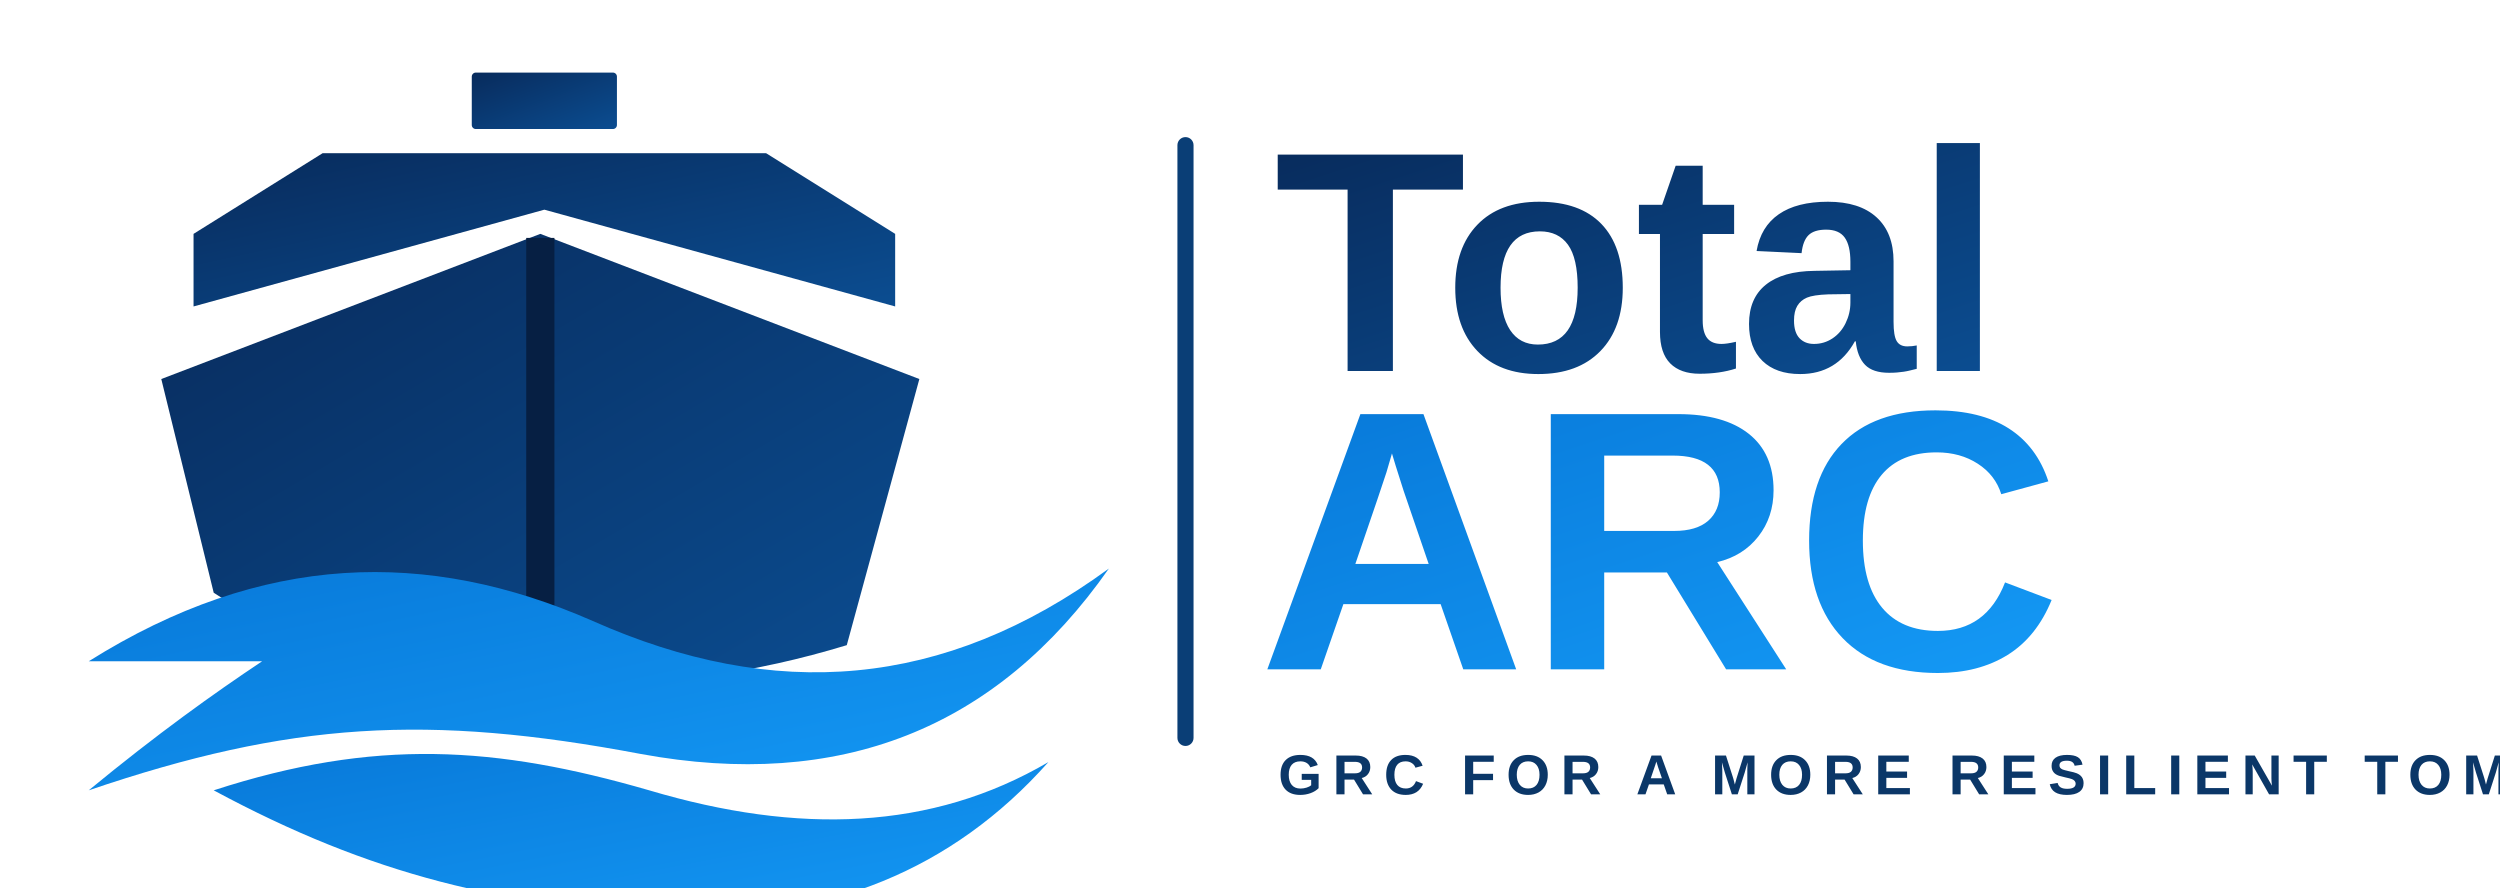
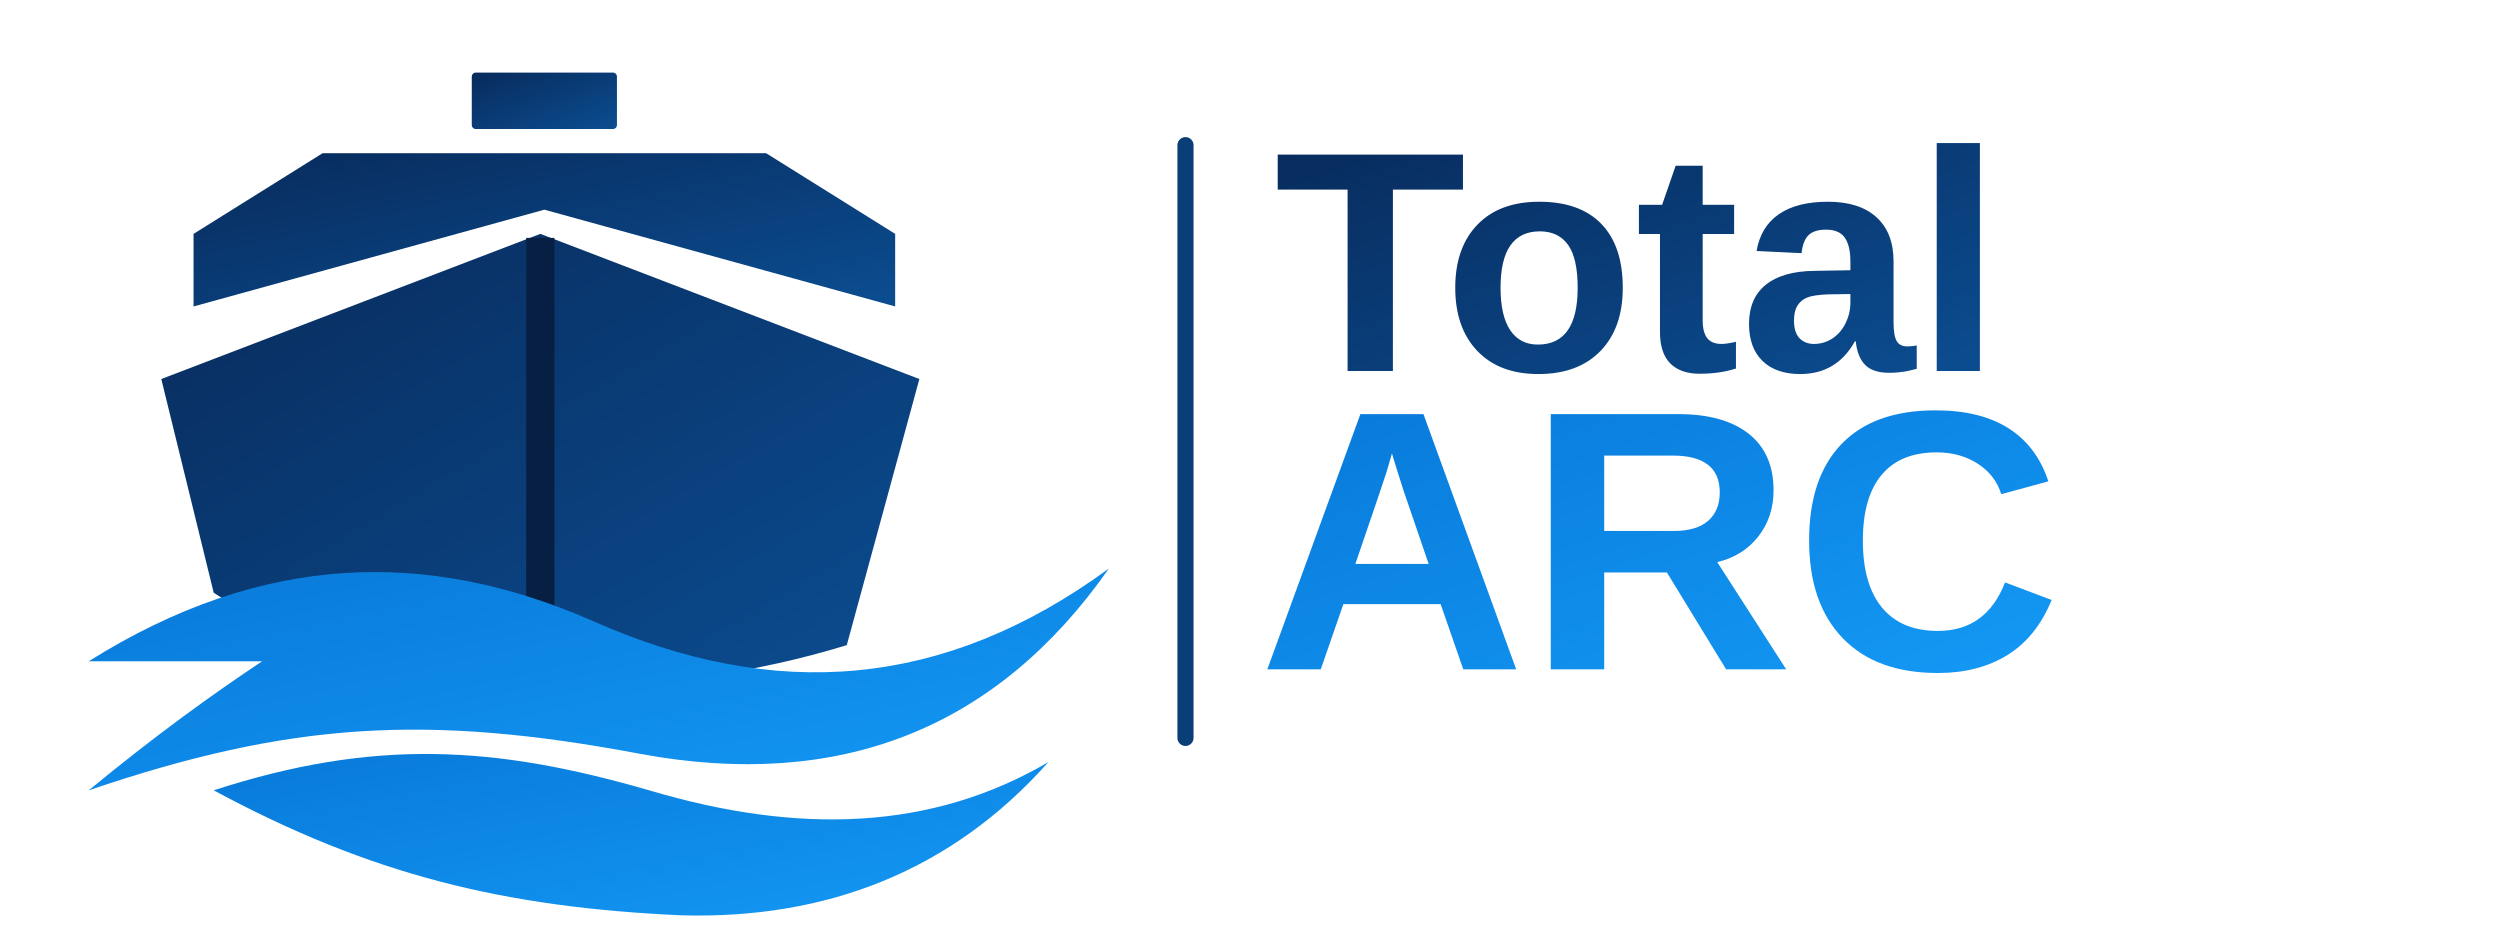
- <svg xmlns="http://www.w3.org/2000/svg" viewBox="0 0 620 220" role="img" aria-labelledby="title desc">
+ <svg xmlns="http://www.w3.org/2000/svg" viewBox="0 0 620 232" role="img" aria-labelledby="title desc">
  <defs>
    <linearGradient id="navy" x1="0" y1="0" x2="1" y2="1">
      <stop offset="0%" stop-color="#082b5c" />
      <stop offset="100%" stop-color="#0b4d91" />
    </linearGradient>
    <linearGradient id="blue" x1="0" y1="0" x2="1" y2="1">
      <stop offset="0%" stop-color="#0879d9" />
      <stop offset="100%" stop-color="#1499f5" />
    </linearGradient>
  </defs>
  <g transform="translate(12 18)">
    <rect x="105" y="0" width="36" height="14" rx="1" fill="url(#navy)" />
    <path d="M68 20h110l32 20v18l-87-24-87 24V40z" fill="url(#navy)" />
    <path d="M28 76L122 40l94 36-18 66c-23 7-45 10-67 9-35-1-72-10-90-22z" fill="url(#navy)" />
    <path d="M122 41v101" stroke="#061f43" stroke-width="7" />
    <path d="M10 146c43-27 84-28 125-10 45 20 87 17 128-13-28 40-67 55-116 46-53-10-87-8-137 9 17-14 31-24 43-32z" fill="url(#blue)" />
    <path d="M41 178c40-13 70-11 108 0 37 11 70 10 99-7-24 27-55 39-91 38-44-2-77-10-116-31z" fill="url(#blue)" />
  </g>
  <rect x="292" y="34" width="4" height="151" rx="2" fill="#0a3e76" />
  <text x="316" y="92" font-family="Arial, Helvetica, sans-serif" font-size="78" font-weight="800" fill="url(#navy)">Total</text>
  <text x="312" y="166" font-family="Arial, Helvetica, sans-serif" font-size="92" font-weight="900" fill="url(#blue)">ARC</text>
-   <text x="317" y="197" font-family="Arial, Helvetica, sans-serif" font-size="14" font-weight="700" letter-spacing="2.6" fill="#0b3768">GRC FOR A MORE RESILIENT TOMORROW</text>
</svg>
